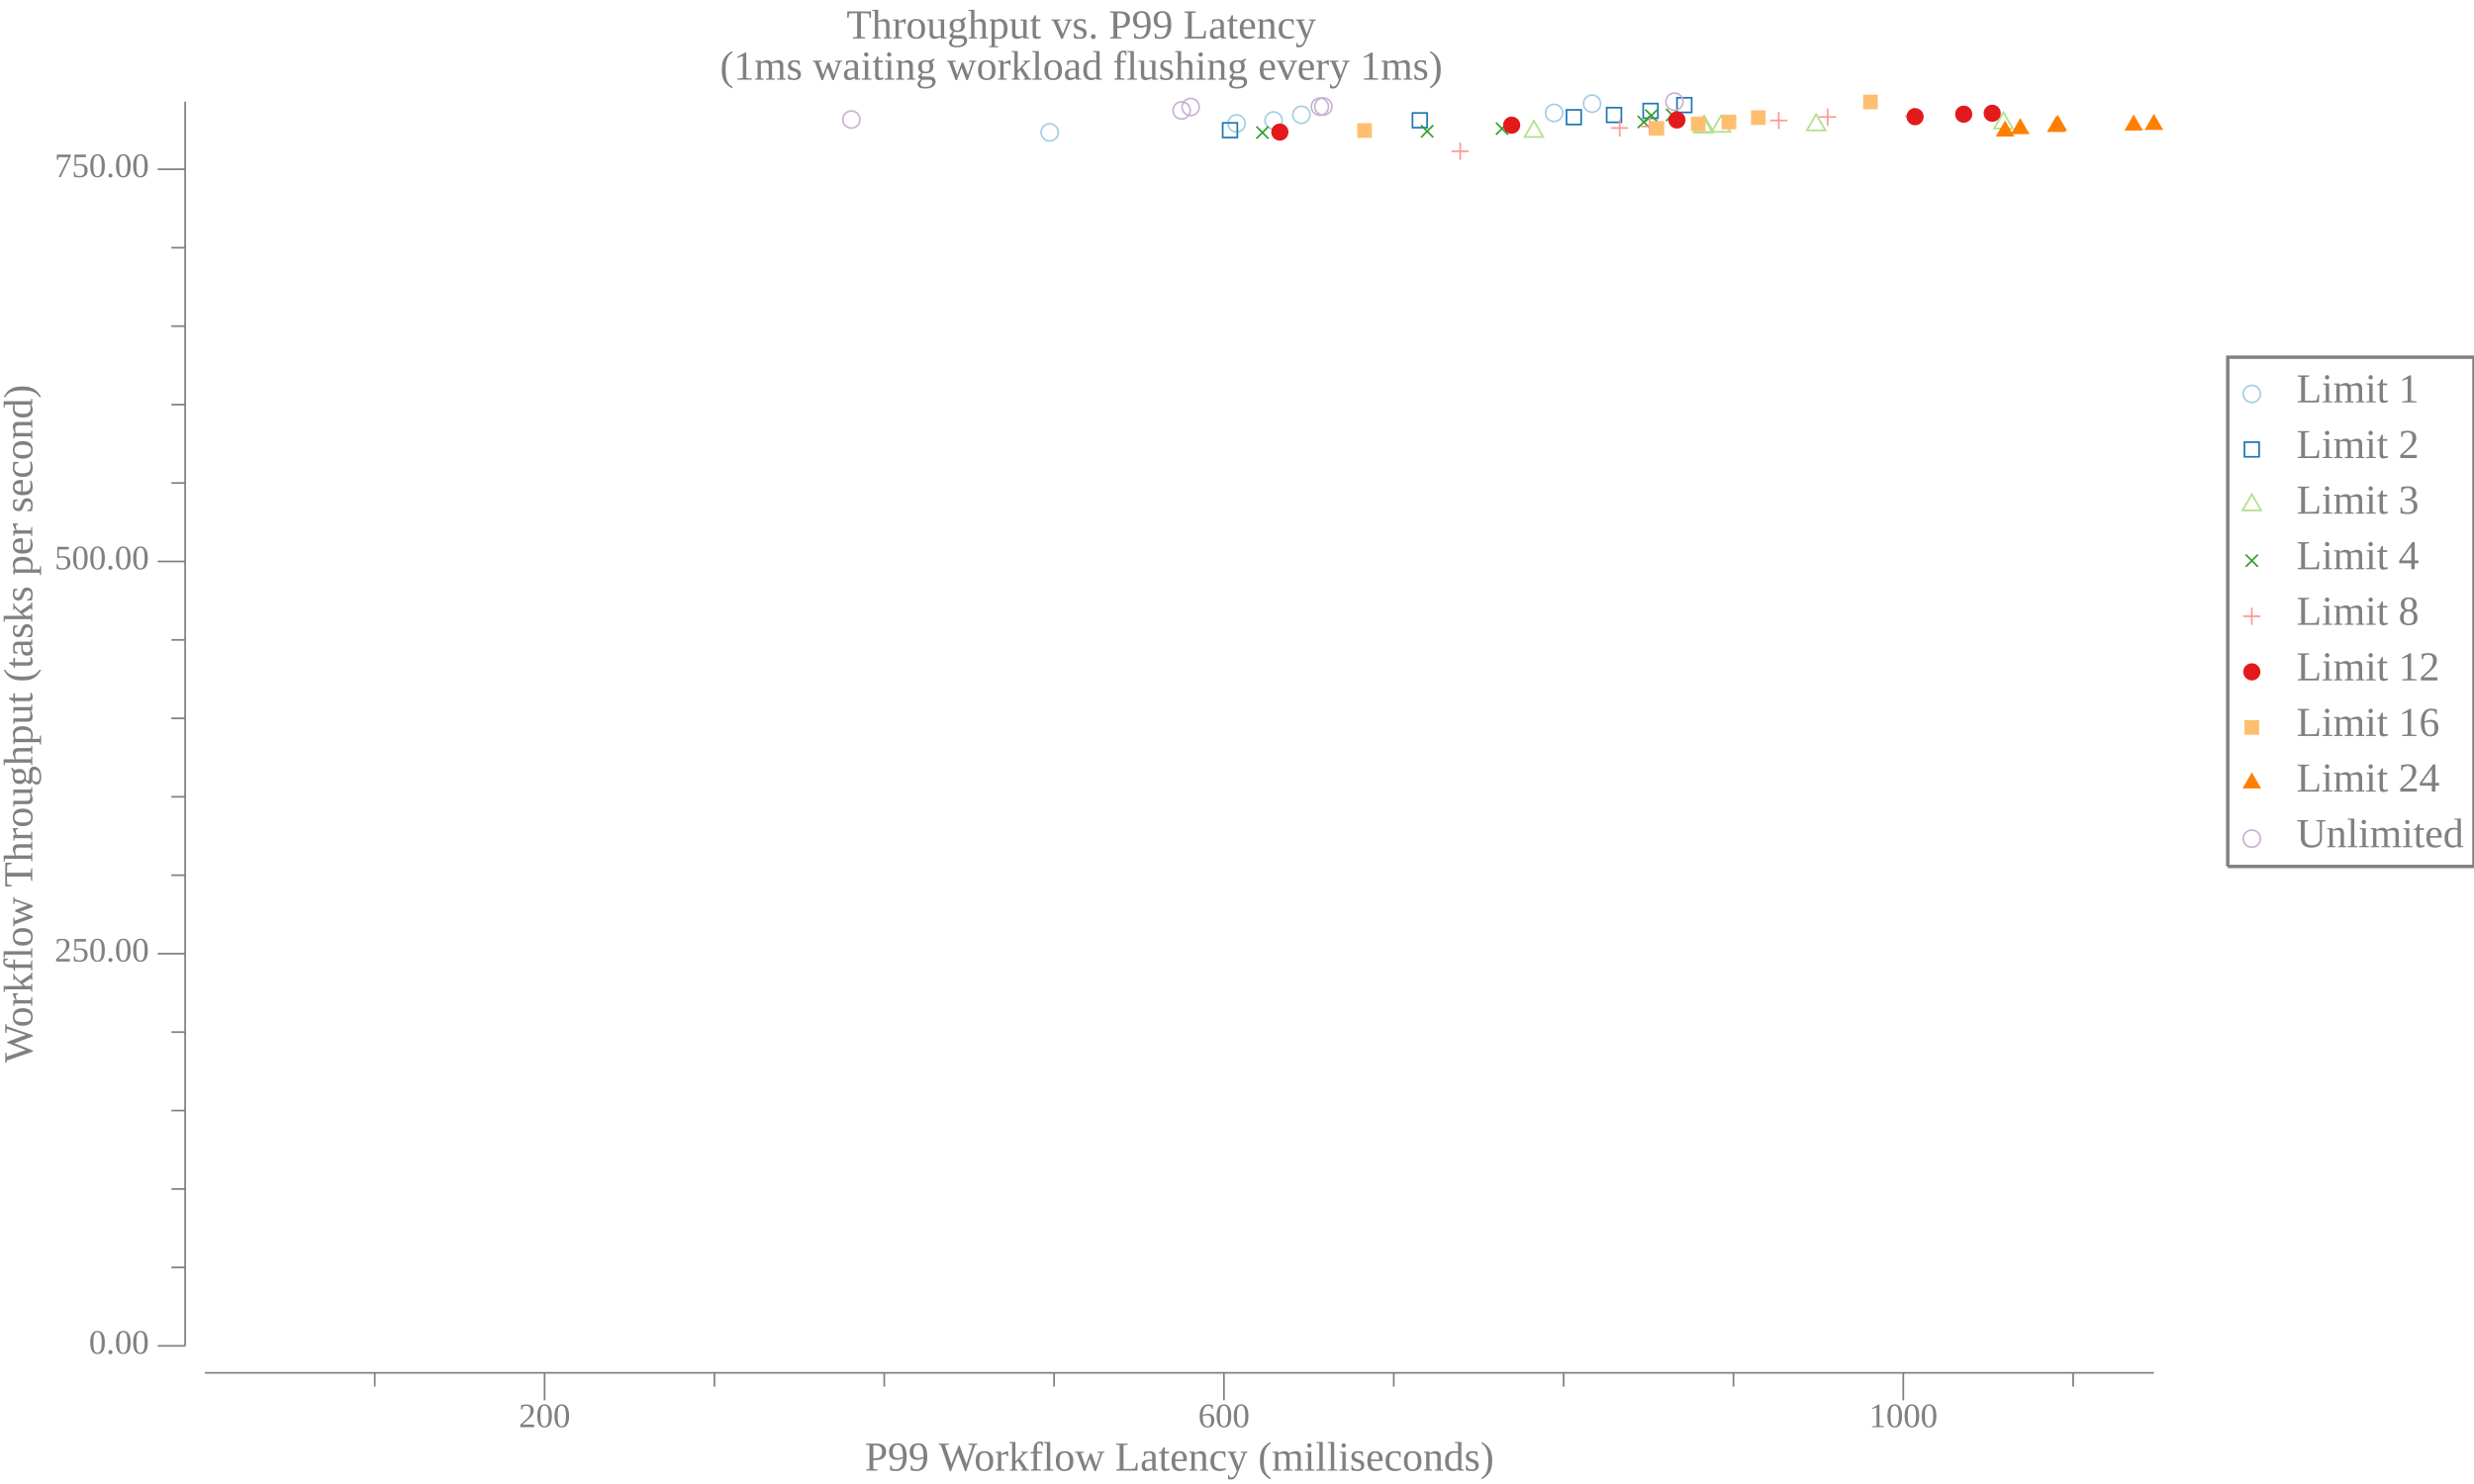
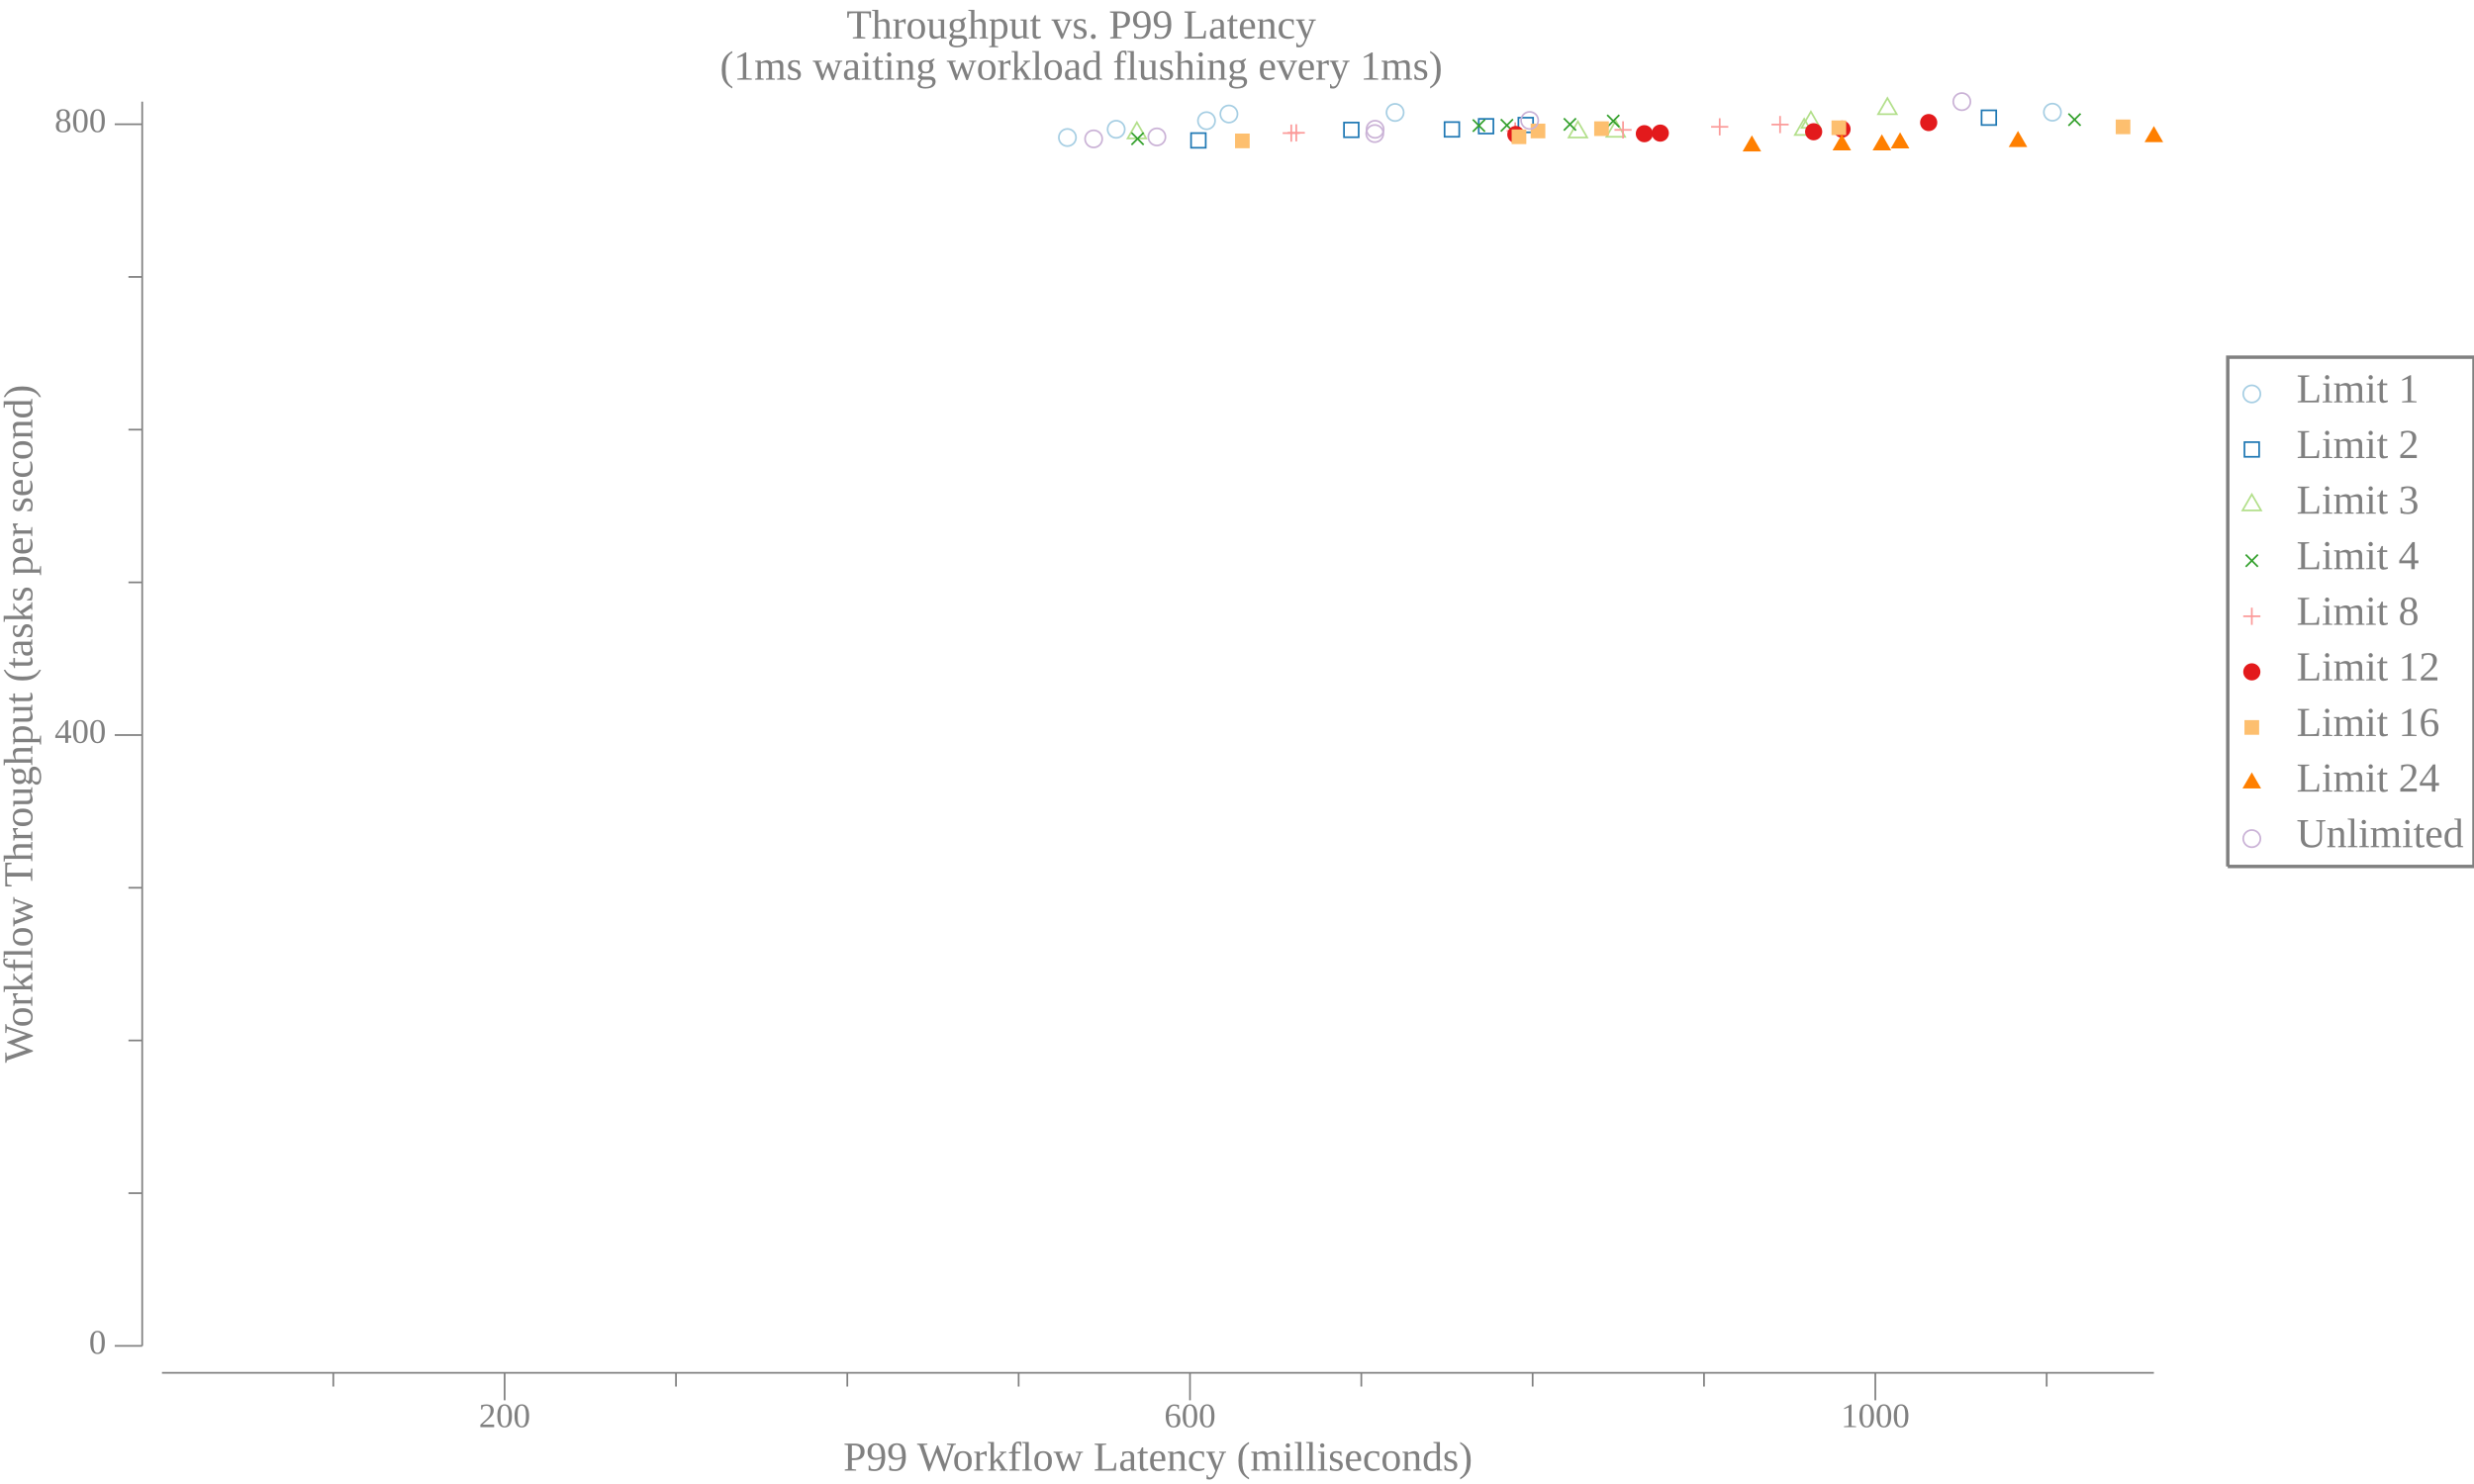
<svg xmlns="http://www.w3.org/2000/svg" width="720pt" height="432pt" viewBox="0 0 720 432">
  <g transform="scale(1, -1) translate(0, -432)">
    <path d="M657.84,317.33A2.5,2.5 0 1 1 652.84,317.33A2.5,2.5 0 1 1 657.84,317.33Z" style="fill:none;stroke:#A6CEE3;stroke-width:0.5" />
    <text x="668.34" y="-314.85" transform="scale(1, -1)" style="font-family:Liberation Serif;font-variant:normal;font-weight:normal;font-style:normal;font-size:12px;fill:#808080">Limit 1</text>
    <path d="M653.2,299.02L657.47,299.02L657.47,303.29L653.2,303.29Z" style="fill:none;stroke:#1F78B4;stroke-width:0.5" />
    <text x="668.34" y="-298.66" transform="scale(1, -1)" style="font-family:Liberation Serif;font-variant:normal;font-weight:normal;font-style:normal;font-size:12px;fill:#808080">Limit 2</text>
    <path d="M655.34,288.09L652.63,283.41L658.04,283.41Z" style="fill:none;stroke:#B2DF8A;stroke-width:0.5" />
    <text x="668.34" y="-282.48" transform="scale(1, -1)" style="font-family:Liberation Serif;font-variant:normal;font-weight:normal;font-style:normal;font-size:12px;fill:#808080">Limit 3</text>
    <path d="M653.57,267.02L657.11,270.55" style="fill:none;stroke:#33A02C;stroke-width:0.5" />
    <path d="M653.57,270.55L657.11,267.02" style="fill:none;stroke:#33A02C;stroke-width:0.5" />
    <text x="668.34" y="-266.3" transform="scale(1, -1)" style="font-family:Liberation Serif;font-variant:normal;font-weight:normal;font-style:normal;font-size:12px;fill:#808080">Limit 4</text>
    <path d="M655.34,255.1L655.34,250.1" style="fill:none;stroke:#FB9A99;stroke-width:0.5" />
    <path d="M652.84,252.6L657.84,252.6" style="fill:none;stroke:#FB9A99;stroke-width:0.5" />
    <text x="668.34" y="-250.11" transform="scale(1, -1)" style="font-family:Liberation Serif;font-variant:normal;font-weight:normal;font-style:normal;font-size:12px;fill:#808080">Limit 8</text>
    <path d="M657.84,236.42A2.5,2.5 0 1 1 652.84,236.42A2.5,2.5 0 1 1 657.84,236.42Z" style="fill:#E31A1C" />
    <text x="668.34" y="-233.93" transform="scale(1, -1)" style="font-family:Liberation Serif;font-variant:normal;font-weight:normal;font-style:normal;font-size:12px;fill:#808080">Limit 12</text>
    <path d="M653.2,218.1L657.47,218.1L657.47,222.37L653.2,222.37Z" style="fill:#FDBF6F" />
    <text x="668.34" y="-217.75" transform="scale(1, -1)" style="font-family:Liberation Serif;font-variant:normal;font-weight:normal;font-style:normal;font-size:12px;fill:#808080">Limit 16</text>
    <path d="M655.34,207.17L652.63,202.49L658.04,202.49Z" style="fill:#FF7F00" />
    <text x="668.34" y="-201.56" transform="scale(1, -1)" style="font-family:Liberation Serif;font-variant:normal;font-weight:normal;font-style:normal;font-size:12px;fill:#808080">Limit 24</text>
    <path d="M657.84,187.87A2.5,2.5 0 1 1 652.84,187.87A2.5,2.5 0 1 1 657.84,187.87Z" style="fill:none;stroke:#CAB2D6;stroke-width:0.5" />
    <text x="668.34" y="-185.38" transform="scale(1, -1)" style="font-family:Liberation Serif;font-variant:normal;font-weight:normal;font-style:normal;font-size:12px;fill:#808080">Unlimited</text>
    <path d="M648.34,179.77L648.34,328.02L720,328.02L720,179.77L648.34,179.77" style="fill:none;stroke:#808080" />
    <path d="M0,0L629.34,0L629.34,432L0,432Z" style="fill:#-8000000000000000-8000000000000000-8000000000000000;fill-opacity:0" />
    <text x="246.35" y="-420.81" transform="scale(1, -1)" style="font-family:Liberation Serif;font-variant:normal;font-weight:normal;font-style:normal;font-size:12px;fill:#808080">Throughput vs. P99 Latency</text>
    <text x="209.52" y="-408.81" transform="scale(1, -1)" style="font-family:Liberation Serif;font-variant:normal;font-weight:normal;font-style:normal;font-size:12px;fill:#808080">(1ms waiting workload flushing every 1ms)</text>
-     <text x="251.68" y="-3.902" transform="scale(1, -1)" style="font-family:Liberation Serif;font-variant:normal;font-weight:normal;font-style:normal;font-size:12px;fill:#808080">P99 Workflow Latency (milliseconds)</text>
-     <text x="150.99" y="-16.541" transform="scale(1, -1)" style="font-family:Liberation Serif;font-variant:normal;font-weight:normal;font-style:normal;font-size:10px;fill:#808080">200</text>
-     <text x="348.7" y="-16.541" transform="scale(1, -1)" style="font-family:Liberation Serif;font-variant:normal;font-weight:normal;font-style:normal;font-size:10px;fill:#808080">600</text>
-     <text x="543.91" y="-16.541" transform="scale(1, -1)" style="font-family:Liberation Serif;font-variant:normal;font-weight:normal;font-style:normal;font-size:10px;fill:#808080">1000</text>
-     <path d="M158.49,24.363L158.49,32.363" style="fill:none;stroke:#808080;stroke-width:0.5" />
-     <path d="M356.2,24.363L356.2,32.363" style="fill:none;stroke:#808080;stroke-width:0.5" />
-     <path d="M553.91,24.363L553.91,32.363" style="fill:none;stroke:#808080;stroke-width:0.5" />
-     <path d="M109.06,28.363L109.06,32.363" style="fill:none;stroke:#808080;stroke-width:0.5" />
-     <path d="M207.92,28.363L207.92,32.363" style="fill:none;stroke:#808080;stroke-width:0.5" />
-     <path d="M257.34,28.363L257.34,32.363" style="fill:none;stroke:#808080;stroke-width:0.5" />
-     <path d="M306.77,28.363L306.77,32.363" style="fill:none;stroke:#808080;stroke-width:0.5" />
-     <path d="M405.63,28.363L405.63,32.363" style="fill:none;stroke:#808080;stroke-width:0.5" />
-     <path d="M455.05,28.363L455.05,32.363" style="fill:none;stroke:#808080;stroke-width:0.5" />
-     <path d="M504.48,28.363L504.48,32.363" style="fill:none;stroke:#808080;stroke-width:0.5" />
-     <path d="M603.34,28.363L603.34,32.363" style="fill:none;stroke:#808080;stroke-width:0.5" />
-     <path d="M59.635,32.363L626.84,32.363" style="fill:none;stroke:#808080;stroke-width:0.5" />
+     <text x="245.43" y="-3.902" transform="scale(1, -1)" style="font-family:Liberation Serif;font-variant:normal;font-weight:normal;font-style:normal;font-size:12px;fill:#808080">P99 Workflow Latency (milliseconds)</text>
+     <text x="139.36" y="-16.541" transform="scale(1, -1)" style="font-family:Liberation Serif;font-variant:normal;font-weight:normal;font-style:normal;font-size:10px;fill:#808080">200</text>
+     <text x="338.82" y="-16.541" transform="scale(1, -1)" style="font-family:Liberation Serif;font-variant:normal;font-weight:normal;font-style:normal;font-size:10px;fill:#808080">600</text>
+     <text x="535.77" y="-16.541" transform="scale(1, -1)" style="font-family:Liberation Serif;font-variant:normal;font-weight:normal;font-style:normal;font-size:10px;fill:#808080">1000</text>
+     <path d="M146.86,24.363L146.86,32.363" style="fill:none;stroke:#808080;stroke-width:0.5" />
+     <path d="M346.32,24.363L346.32,32.363" style="fill:none;stroke:#808080;stroke-width:0.5" />
+     <path d="M545.77,24.363L545.77,32.363" style="fill:none;stroke:#808080;stroke-width:0.5" />
+     <path d="M96.999,28.363L96.999,32.363" style="fill:none;stroke:#808080;stroke-width:0.5" />
+     <path d="M196.73,28.363L196.73,32.363" style="fill:none;stroke:#808080;stroke-width:0.5" />
+     <path d="M246.59,28.363L246.59,32.363" style="fill:none;stroke:#808080;stroke-width:0.5" />
+     <path d="M296.45,28.363L296.45,32.363" style="fill:none;stroke:#808080;stroke-width:0.5" />
+     <path d="M396.18,28.363L396.18,32.363" style="fill:none;stroke:#808080;stroke-width:0.5" />
+     <path d="M446.04,28.363L446.04,32.363" style="fill:none;stroke:#808080;stroke-width:0.5" />
+     <path d="M495.91,28.363L495.91,32.363" style="fill:none;stroke:#808080;stroke-width:0.5" />
+     <path d="M595.64,28.363L595.64,32.363" style="fill:none;stroke:#808080;stroke-width:0.5" />
+     <path d="M47.135,32.363L626.84,32.363" style="fill:none;stroke:#808080;stroke-width:0.5" />
    <g transform="rotate(90)">
      <text x="122.59" y="9.387" transform="scale(1, -1)" style="font-family:Liberation Serif;font-variant:normal;font-weight:normal;font-style:normal;font-size:12px;fill:#808080">Workflow Throughput (tasks per second)</text>
    </g>
-     <text x="25.885" y="-37.924" transform="scale(1, -1)" style="font-family:Liberation Serif;font-variant:normal;font-weight:normal;font-style:normal;font-size:10px;fill:#808080">0.00</text>
-     <text x="15.885" y="-152.1" transform="scale(1, -1)" style="font-family:Liberation Serif;font-variant:normal;font-weight:normal;font-style:normal;font-size:10px;fill:#808080">250.00</text>
-     <text x="15.885" y="-266.27" transform="scale(1, -1)" style="font-family:Liberation Serif;font-variant:normal;font-weight:normal;font-style:normal;font-size:10px;fill:#808080">500.00</text>
-     <text x="15.885" y="-380.44" transform="scale(1, -1)" style="font-family:Liberation Serif;font-variant:normal;font-weight:normal;font-style:normal;font-size:10px;fill:#808080">750.00</text>
-     <path d="M45.885,40.209L53.885,40.209" style="fill:none;stroke:#808080;stroke-width:0.5" />
-     <path d="M45.885,154.38L53.885,154.38" style="fill:none;stroke:#808080;stroke-width:0.5" />
-     <path d="M45.885,268.56L53.885,268.56" style="fill:none;stroke:#808080;stroke-width:0.5" />
-     <path d="M45.885,382.73L53.885,382.73" style="fill:none;stroke:#808080;stroke-width:0.5" />
-     <path d="M49.885,63.044L53.885,63.044" style="fill:none;stroke:#808080;stroke-width:0.5" />
-     <path d="M49.885,85.878L53.885,85.878" style="fill:none;stroke:#808080;stroke-width:0.5" />
-     <path d="M49.885,108.71L53.885,108.71" style="fill:none;stroke:#808080;stroke-width:0.5" />
-     <path d="M49.885,131.55L53.885,131.55" style="fill:none;stroke:#808080;stroke-width:0.5" />
-     <path d="M49.885,177.22L53.885,177.22" style="fill:none;stroke:#808080;stroke-width:0.5" />
-     <path d="M49.885,200.05L53.885,200.05" style="fill:none;stroke:#808080;stroke-width:0.5" />
-     <path d="M49.885,222.89L53.885,222.89" style="fill:none;stroke:#808080;stroke-width:0.5" />
-     <path d="M49.885,245.72L53.885,245.72" style="fill:none;stroke:#808080;stroke-width:0.5" />
-     <path d="M49.885,291.39L53.885,291.39" style="fill:none;stroke:#808080;stroke-width:0.5" />
-     <path d="M49.885,314.22L53.885,314.22" style="fill:none;stroke:#808080;stroke-width:0.5" />
-     <path d="M49.885,337.06L53.885,337.06" style="fill:none;stroke:#808080;stroke-width:0.5" />
-     <path d="M49.885,359.89L53.885,359.89" style="fill:none;stroke:#808080;stroke-width:0.5" />
-     <path d="M53.885,40.209L53.885,402.41" style="fill:none;stroke:#808080;stroke-width:0.5" />
-     <path d="M307.99,393.46A2.5,2.5 0 1 1 302.99,393.46A2.5,2.5 0 1 1 307.99,393.46Z" style="fill:none;stroke:#A6CEE3;stroke-width:0.5" />
-     <path d="M362.38,396.06A2.5,2.5 0 1 1 357.38,396.06A2.5,2.5 0 1 1 362.38,396.06Z" style="fill:none;stroke:#A6CEE3;stroke-width:0.5" />
-     <path d="M373.14,396.93A2.5,2.5 0 1 1 368.14,396.93A2.5,2.5 0 1 1 373.14,396.93Z" style="fill:none;stroke:#A6CEE3;stroke-width:0.5" />
-     <path d="M381.24,398.58A2.5,2.5 0 1 1 376.24,398.58A2.5,2.5 0 1 1 381.24,398.58Z" style="fill:none;stroke:#A6CEE3;stroke-width:0.5" />
-     <path d="M454.79,399.12A2.5,2.5 0 1 1 449.79,399.12A2.5,2.5 0 1 1 454.79,399.12Z" style="fill:none;stroke:#A6CEE3;stroke-width:0.5" />
-     <path d="M465.84,401.82A2.5,2.5 0 1 1 460.84,401.82A2.5,2.5 0 1 1 465.84,401.82Z" style="fill:none;stroke:#A6CEE3;stroke-width:0.5" />
-     <path d="M355.84,391.97L360.1,391.97L360.1,396.23L355.84,396.23Z" style="fill:none;stroke:#1F78B4;stroke-width:0.5" />
-     <path d="M411.07,394.84L415.34,394.84L415.34,399.11L411.07,399.11Z" style="fill:none;stroke:#1F78B4;stroke-width:0.5" />
-     <path d="M455.9,395.76L460.16,395.76L460.16,400.02L455.9,400.02Z" style="fill:none;stroke:#1F78B4;stroke-width:0.5" />
-     <path d="M467.59,396.4L471.86,396.4L471.86,400.66L467.59,400.66Z" style="fill:none;stroke:#1F78B4;stroke-width:0.5" />
-     <path d="M478.22,397.58L482.49,397.58L482.49,401.85L478.22,401.85Z" style="fill:none;stroke:#1F78B4;stroke-width:0.5" />
-     <path d="M488.05,399.27L492.32,399.27L492.32,403.54L488.05,403.54Z" style="fill:none;stroke:#1F78B4;stroke-width:0.5" />
-     <path d="M446.41,396.81L443.7,392.13L449.12,392.13Z" style="fill:none;stroke:#B2DF8A;stroke-width:0.5" />
-     <path d="M495.66,398.09L492.96,393.41L498.37,393.41Z" style="fill:none;stroke:#B2DF8A;stroke-width:0.5" />
-     <path d="M495.99,398.28L493.29,393.59L498.7,393.59Z" style="fill:none;stroke:#B2DF8A;stroke-width:0.5" />
-     <path d="M500.85,398.32L498.15,393.63L503.56,393.63Z" style="fill:none;stroke:#B2DF8A;stroke-width:0.5" />
-     <path d="M528.54,398.73L525.83,394.04L531.25,394.04Z" style="fill:none;stroke:#B2DF8A;stroke-width:0.5" />
-     <path d="M583.06,399.28L580.35,394.59L585.77,394.59Z" style="fill:none;stroke:#B2DF8A;stroke-width:0.5" />
-     <path d="M365.63,391.65L369.17,395.18" style="fill:none;stroke:#33A02C;stroke-width:0.5" />
-     <path d="M365.63,395.18L369.17,391.65" style="fill:none;stroke:#33A02C;stroke-width:0.5" />
-     <path d="M413.57,392.01L417.11,395.55" style="fill:none;stroke:#33A02C;stroke-width:0.5" />
-     <path d="M413.57,395.55L417.11,392.01" style="fill:none;stroke:#33A02C;stroke-width:0.5" />
-     <path d="M435.36,392.79L438.89,396.32" style="fill:none;stroke:#33A02C;stroke-width:0.5" />
-     <path d="M435.36,396.32L438.89,392.79" style="fill:none;stroke:#33A02C;stroke-width:0.5" />
-     <path d="M476.61,394.71L480.15,398.24" style="fill:none;stroke:#33A02C;stroke-width:0.5" />
-     <path d="M476.61,398.24L480.15,394.71" style="fill:none;stroke:#33A02C;stroke-width:0.5" />
-     <path d="M478.82,396.58L482.36,400.12" style="fill:none;stroke:#33A02C;stroke-width:0.5" />
-     <path d="M478.82,400.12L482.36,396.58" style="fill:none;stroke:#33A02C;stroke-width:0.5" />
-     <path d="M484.86,396.76L488.4,400.3" style="fill:none;stroke:#33A02C;stroke-width:0.5" />
-     <path d="M484.86,400.3L488.4,396.76" style="fill:none;stroke:#33A02C;stroke-width:0.5" />
-     <path d="M424.96,390.48L424.96,385.48" style="fill:none;stroke:#FB9A99;stroke-width:0.5" />
-     <path d="M422.46,387.98L427.46,387.98" style="fill:none;stroke:#FB9A99;stroke-width:0.5" />
-     <path d="M471.38,397.24L471.38,392.24" style="fill:none;stroke:#FB9A99;stroke-width:0.5" />
-     <path d="M468.88,394.74L473.88,394.74" style="fill:none;stroke:#FB9A99;stroke-width:0.5" />
-     <path d="M480.09,397.7L480.09,392.7" style="fill:none;stroke:#FB9A99;stroke-width:0.5" />
-     <path d="M477.59,395.2L482.59,395.2" style="fill:none;stroke:#FB9A99;stroke-width:0.5" />
-     <path d="M517.67,399.43L517.67,394.43" style="fill:none;stroke:#FB9A99;stroke-width:0.5" />
-     <path d="M515.17,396.93L520.17,396.93" style="fill:none;stroke:#FB9A99;stroke-width:0.5" />
-     <path d="M531.9,400.44L531.9,395.44" style="fill:none;stroke:#FB9A99;stroke-width:0.5" />
-     <path d="M529.4,397.94L534.4,397.94" style="fill:none;stroke:#FB9A99;stroke-width:0.5" />
-     <path d="M556.92,400.66L556.92,395.66" style="fill:none;stroke:#FB9A99;stroke-width:0.5" />
-     <path d="M554.42,398.16L559.42,398.16" style="fill:none;stroke:#FB9A99;stroke-width:0.5" />
-     <path d="M374.97,393.55A2.5,2.5 0 1 1 369.97,393.55A2.5,2.5 0 1 1 374.97,393.55Z" style="fill:#E31A1C" />
-     <path d="M442.43,395.56A2.5,2.5 0 1 1 437.43,395.56A2.5,2.5 0 1 1 442.43,395.56Z" style="fill:#E31A1C" />
-     <path d="M490.53,397.07A2.5,2.5 0 1 1 485.53,397.07A2.5,2.5 0 1 1 490.53,397.07Z" style="fill:#E31A1C" />
-     <path d="M559.84,398.03A2.5,2.5 0 1 1 554.84,398.03A2.5,2.5 0 1 1 559.84,398.03Z" style="fill:#E31A1C" />
-     <path d="M573.99,398.76A2.5,2.5 0 1 1 568.99,398.76A2.5,2.5 0 1 1 573.99,398.76Z" style="fill:#E31A1C" />
-     <path d="M582.29,399.03A2.5,2.5 0 1 1 577.29,399.03A2.5,2.5 0 1 1 582.29,399.03Z" style="fill:#E31A1C" />
-     <path d="M394.98,391.88L399.25,391.88L399.25,396.14L394.98,396.14Z" style="fill:#FDBF6F" />
-     <path d="M480.06,392.51L484.33,392.51L484.33,396.78L480.06,396.78Z" style="fill:#FDBF6F" />
-     <path d="M492.1,393.79L496.37,393.79L496.37,398.06L492.1,398.06Z" style="fill:#FDBF6F" />
-     <path d="M501.02,394.34L505.29,394.34L505.29,398.61L501.02,398.61Z" style="fill:#FDBF6F" />
-     <path d="M509.58,395.62L513.85,395.62L513.85,399.89L509.58,399.89Z" style="fill:#FDBF6F" />
-     <path d="M542.22,400.19L546.49,400.19L546.49,404.45L542.22,404.45Z" style="fill:#FDBF6F" />
-     <path d="M583.53,396.95L580.82,392.26L586.23,392.26Z" style="fill:#FF7F00" />
-     <path d="M587.95,397.64L585.24,392.95L590.66,392.95Z" style="fill:#FF7F00" />
-     <path d="M598.43,398.28L595.72,393.59L601.13,393.59Z" style="fill:#FF7F00" />
-     <path d="M598.87,398.6L596.17,393.91L601.58,393.91Z" style="fill:#FF7F00" />
-     <path d="M620.96,398.69L618.26,394L623.67,394Z" style="fill:#FF7F00" />
-     <path d="M626.84,398.87L624.13,394.18L629.54,394.18Z" style="fill:#FF7F00" />
-     <path d="M250.27,397.21A2.5,2.5 0 1 1 245.27,397.21A2.5,2.5 0 1 1 250.27,397.21Z" style="fill:none;stroke:#CAB2D6;stroke-width:0.5" />
-     <path d="M346.38,399.85A2.5,2.5 0 1 1 341.38,399.85A2.5,2.5 0 1 1 346.38,399.85Z" style="fill:none;stroke:#CAB2D6;stroke-width:0.5" />
-     <path d="M349.01,400.86A2.5,2.5 0 1 1 344.01,400.86A2.5,2.5 0 1 1 349.01,400.86Z" style="fill:none;stroke:#CAB2D6;stroke-width:0.5" />
-     <path d="M386.63,400.95A2.5,2.5 0 1 1 381.63,400.95A2.5,2.5 0 1 1 386.63,400.95Z" style="fill:none;stroke:#CAB2D6;stroke-width:0.5" />
-     <path d="M387.64,401A2.5,2.5 0 1 1 382.64,401A2.5,2.5 0 1 1 387.64,401Z" style="fill:none;stroke:#CAB2D6;stroke-width:0.5" />
-     <path d="M489.82,402.41A2.5,2.5 0 1 1 484.82,402.41A2.5,2.5 0 1 1 489.82,402.41Z" style="fill:none;stroke:#CAB2D6;stroke-width:0.5" />
+     <text x="25.885" y="-37.924" transform="scale(1, -1)" style="font-family:Liberation Serif;font-variant:normal;font-weight:normal;font-style:normal;font-size:10px;fill:#808080">0</text>
+     <text x="15.885" y="-215.74" transform="scale(1, -1)" style="font-family:Liberation Serif;font-variant:normal;font-weight:normal;font-style:normal;font-size:10px;fill:#808080">400</text>
+     <text x="15.885" y="-393.55" transform="scale(1, -1)" style="font-family:Liberation Serif;font-variant:normal;font-weight:normal;font-style:normal;font-size:10px;fill:#808080">800</text>
+     <path d="M33.385,40.209L41.385,40.209" style="fill:none;stroke:#808080;stroke-width:0.5" />
+     <path d="M33.385,218.02L41.385,218.02" style="fill:none;stroke:#808080;stroke-width:0.5" />
+     <path d="M33.385,395.83L41.385,395.83" style="fill:none;stroke:#808080;stroke-width:0.5" />
+     <path d="M37.385,84.662L41.385,84.662" style="fill:none;stroke:#808080;stroke-width:0.5" />
+     <path d="M37.385,129.12L41.385,129.12" style="fill:none;stroke:#808080;stroke-width:0.5" />
+     <path d="M37.385,173.57L41.385,173.57" style="fill:none;stroke:#808080;stroke-width:0.5" />
+     <path d="M37.385,262.47L41.385,262.47" style="fill:none;stroke:#808080;stroke-width:0.5" />
+     <path d="M37.385,306.93L41.385,306.93" style="fill:none;stroke:#808080;stroke-width:0.5" />
+     <path d="M37.385,351.38L41.385,351.38" style="fill:none;stroke:#808080;stroke-width:0.5" />
+     <path d="M41.385,40.209L41.385,402.41" style="fill:none;stroke:#808080;stroke-width:0.5" />
+     <path d="M313.15,391.97A2.5,2.5 0 1 1 308.15,391.97A2.5,2.5 0 1 1 313.15,391.97Z" style="fill:none;stroke:#A6CEE3;stroke-width:0.5" />
+     <path d="M327.34,394.37A2.5,2.5 0 1 1 322.34,394.37A2.5,2.5 0 1 1 327.34,394.37Z" style="fill:none;stroke:#A6CEE3;stroke-width:0.5" />
+     <path d="M353.63,396.86A2.5,2.5 0 1 1 348.63,396.86A2.5,2.5 0 1 1 353.63,396.86Z" style="fill:none;stroke:#A6CEE3;stroke-width:0.5" />
+     <path d="M360.15,398.81A2.5,2.5 0 1 1 355.15,398.81A2.5,2.5 0 1 1 360.15,398.81Z" style="fill:none;stroke:#A6CEE3;stroke-width:0.5" />
+     <path d="M408.51,399.26A2.5,2.5 0 1 1 403.51,399.26A2.5,2.5 0 1 1 408.51,399.26Z" style="fill:none;stroke:#A6CEE3;stroke-width:0.5" />
+     <path d="M599.81,399.34A2.5,2.5 0 1 1 594.81,399.34A2.5,2.5 0 1 1 599.81,399.34Z" style="fill:none;stroke:#A6CEE3;stroke-width:0.5" />
+     <path d="M346.63,388.99L350.9,388.99L350.9,393.25L346.63,393.25Z" style="fill:none;stroke:#1F78B4;stroke-width:0.5" />
+     <path d="M391.14,392.05L395.41,392.05L395.41,396.32L391.14,396.32Z" style="fill:none;stroke:#1F78B4;stroke-width:0.5" />
+     <path d="M420.41,392.19L424.68,392.19L424.68,396.46L420.41,396.46Z" style="fill:none;stroke:#1F78B4;stroke-width:0.5" />
+     <path d="M430.35,393.12L434.62,393.12L434.62,397.39L430.35,397.39Z" style="fill:none;stroke:#1F78B4;stroke-width:0.5" />
+     <path d="M441.9,393.48L446.17,393.48L446.17,397.74L441.9,397.74Z" style="fill:none;stroke:#1F78B4;stroke-width:0.5" />
+     <path d="M576.69,395.61L580.95,395.61L580.95,399.88L576.69,399.88Z" style="fill:none;stroke:#1F78B4;stroke-width:0.5" />
+     <path d="M330.86,396.38L328.16,391.69L333.57,391.69Z" style="fill:none;stroke:#B2DF8A;stroke-width:0.5" />
+     <path d="M459.21,396.65L456.51,391.96L461.92,391.96Z" style="fill:none;stroke:#B2DF8A;stroke-width:0.5" />
+     <path d="M470.23,396.87L467.52,392.18L472.93,392.18Z" style="fill:none;stroke:#B2DF8A;stroke-width:0.5" />
+     <path d="M525.07,397.4L522.36,392.71L527.77,392.71Z" style="fill:none;stroke:#B2DF8A;stroke-width:0.5" />
+     <path d="M527.02,399.49L524.31,394.8L529.72,394.8Z" style="fill:none;stroke:#B2DF8A;stroke-width:0.5" />
+     <path d="M549.29,403.45L546.58,398.76L552,398.76Z" style="fill:none;stroke:#B2DF8A;stroke-width:0.5" />
+     <path d="M329.29,389.84L332.83,393.38" style="fill:none;stroke:#33A02C;stroke-width:0.5" />
+     <path d="M329.29,393.38L332.83,389.84" style="fill:none;stroke:#33A02C;stroke-width:0.5" />
+     <path d="M428.63,393.67L432.17,397.2" style="fill:none;stroke:#33A02C;stroke-width:0.5" />
+     <path d="M428.63,397.2L432.17,393.67" style="fill:none;stroke:#33A02C;stroke-width:0.5" />
+     <path d="M436.77,393.75L440.31,397.29" style="fill:none;stroke:#33A02C;stroke-width:0.5" />
+     <path d="M436.77,397.29L440.31,393.75" style="fill:none;stroke:#33A02C;stroke-width:0.5" />
+     <path d="M455.12,394.02L458.66,397.56" style="fill:none;stroke:#33A02C;stroke-width:0.5" />
+     <path d="M455.12,397.56L458.66,394.02" style="fill:none;stroke:#33A02C;stroke-width:0.5" />
+     <path d="M467.73,395L471.26,398.53" style="fill:none;stroke:#33A02C;stroke-width:0.5" />
+     <path d="M467.73,398.53L471.26,395" style="fill:none;stroke:#33A02C;stroke-width:0.5" />
+     <path d="M601.98,395.4L605.51,398.93" style="fill:none;stroke:#33A02C;stroke-width:0.5" />
+     <path d="M601.98,398.93L605.51,395.4" style="fill:none;stroke:#33A02C;stroke-width:0.5" />
+     <path d="M375.79,395.75L375.79,390.75" style="fill:none;stroke:#FB9A99;stroke-width:0.5" />
+     <path d="M373.29,393.25L378.29,393.25" style="fill:none;stroke:#FB9A99;stroke-width:0.5" />
+     <path d="M377.25,395.84L377.25,390.84" style="fill:none;stroke:#FB9A99;stroke-width:0.5" />
+     <path d="M374.75,393.34L379.75,393.34" style="fill:none;stroke:#FB9A99;stroke-width:0.5" />
+     <path d="M440.97,396.38L440.97,391.38" style="fill:none;stroke:#FB9A99;stroke-width:0.5" />
+     <path d="M438.47,393.88L443.47,393.88" style="fill:none;stroke:#FB9A99;stroke-width:0.5" />
+     <path d="M472.35,396.69L472.35,391.69" style="fill:none;stroke:#FB9A99;stroke-width:0.5" />
+     <path d="M469.85,394.19L474.85,394.19" style="fill:none;stroke:#FB9A99;stroke-width:0.5" />
+     <path d="M500.48,397.58L500.48,392.58" style="fill:none;stroke:#FB9A99;stroke-width:0.5" />
+     <path d="M497.98,395.08L502.98,395.08" style="fill:none;stroke:#FB9A99;stroke-width:0.5" />
+     <path d="M518.05,398.24L518.05,393.24" style="fill:none;stroke:#FB9A99;stroke-width:0.5" />
+     <path d="M515.55,395.74L520.55,395.74" style="fill:none;stroke:#FB9A99;stroke-width:0.5" />
+     <path d="M443.65,392.85A2.5,2.5 0 1 1 438.65,392.85A2.5,2.5 0 1 1 443.65,392.85Z" style="fill:#E31A1C" />
+     <path d="M481.05,393.08A2.5,2.5 0 1 1 476.05,393.08A2.5,2.5 0 1 1 481.05,393.08Z" style="fill:#E31A1C" />
+     <path d="M485.69,393.25A2.5,2.5 0 1 1 480.69,393.25A2.5,2.5 0 1 1 485.69,393.25Z" style="fill:#E31A1C" />
+     <path d="M530.32,393.65A2.5,2.5 0 1 1 525.32,393.65A2.5,2.5 0 1 1 530.32,393.65Z" style="fill:#E31A1C" />
+     <path d="M538.58,394.41A2.5,2.5 0 1 1 533.58,394.41A2.5,2.5 0 1 1 538.58,394.41Z" style="fill:#E31A1C" />
+     <path d="M563.8,396.32A2.5,2.5 0 1 1 558.8,396.32A2.5,2.5 0 1 1 563.8,396.32Z" style="fill:#E31A1C" />
+     <path d="M359.43,388.85L363.69,388.85L363.69,393.12L359.43,393.12Z" style="fill:#FDBF6F" />
+     <path d="M439.93,390.05L444.2,390.05L444.2,394.32L439.93,394.32Z" style="fill:#FDBF6F" />
+     <path d="M445.47,391.74L449.73,391.74L449.73,396.01L445.47,396.01Z" style="fill:#FDBF6F" />
+     <path d="M463.95,392.41L468.22,392.41L468.22,396.68L463.95,396.68Z" style="fill:#FDBF6F" />
+     <path d="M533.01,392.68L537.28,392.68L537.28,396.94L533.01,396.94Z" style="fill:#FDBF6F" />
+     <path d="M615.73,392.94L619.99,392.94L619.99,397.21L615.73,397.21Z" style="fill:#FDBF6F" />
+     <path d="M509.84,392.6L507.14,387.91L512.55,387.91Z" style="fill:#FF7F00" />
+     <path d="M536.02,392.91L533.31,388.22L538.72,388.22Z" style="fill:#FF7F00" />
+     <path d="M547.67,392.91L544.96,388.22L550.38,388.22Z" style="fill:#FF7F00" />
+     <path d="M552.98,393.49L550.27,388.8L555.68,388.8Z" style="fill:#FF7F00" />
+     <path d="M587.29,393.89L584.58,389.2L589.99,389.2Z" style="fill:#FF7F00" />
+     <path d="M626.84,395.31L624.13,390.63L629.54,390.63Z" style="fill:#FF7F00" />
+     <path d="M320.78,391.57A2.5,2.5 0 1 1 315.78,391.57A2.5,2.5 0 1 1 320.78,391.57Z" style="fill:none;stroke:#CAB2D6;stroke-width:0.5" />
+     <path d="M339.19,392.14A2.5,2.5 0 1 1 334.19,392.14A2.5,2.5 0 1 1 339.19,392.14Z" style="fill:none;stroke:#CAB2D6;stroke-width:0.5" />
+     <path d="M402.6,393.12A2.5,2.5 0 1 1 397.6,393.12A2.5,2.5 0 1 1 402.6,393.12Z" style="fill:none;stroke:#CAB2D6;stroke-width:0.5" />
+     <path d="M402.69,394.37A2.5,2.5 0 1 1 397.69,394.37A2.5,2.5 0 1 1 402.69,394.37Z" style="fill:none;stroke:#CAB2D6;stroke-width:0.5" />
+     <path d="M447.68,396.94A2.5,2.5 0 1 1 442.68,396.94A2.5,2.5 0 1 1 447.68,396.94Z" style="fill:none;stroke:#CAB2D6;stroke-width:0.5" />
+     <path d="M573.45,402.41A2.5,2.5 0 1 1 568.45,402.41A2.5,2.5 0 1 1 573.45,402.41Z" style="fill:none;stroke:#CAB2D6;stroke-width:0.5" />
  </g>
</svg>
